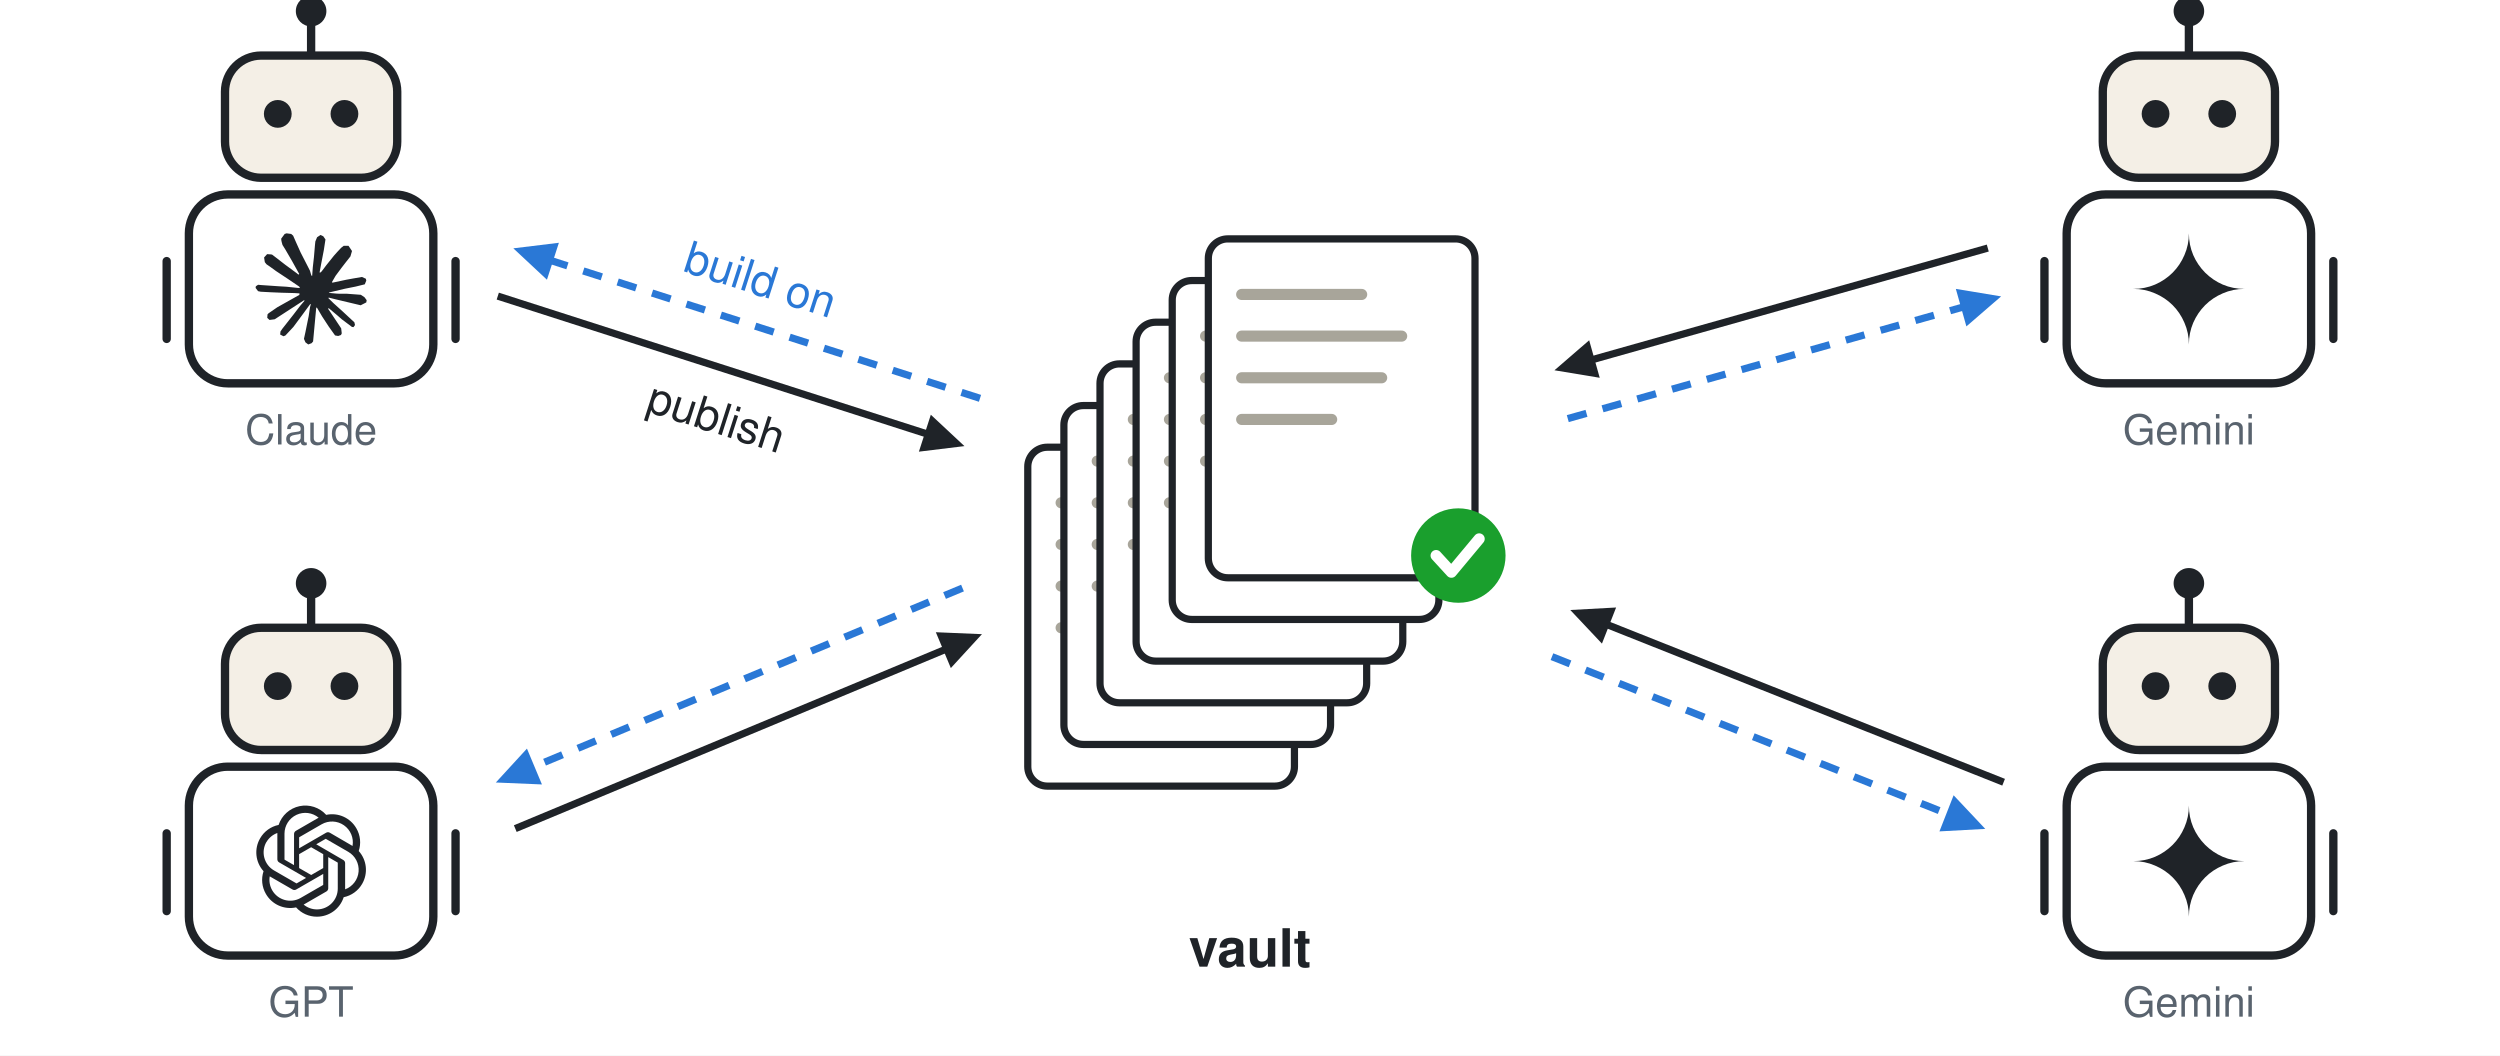
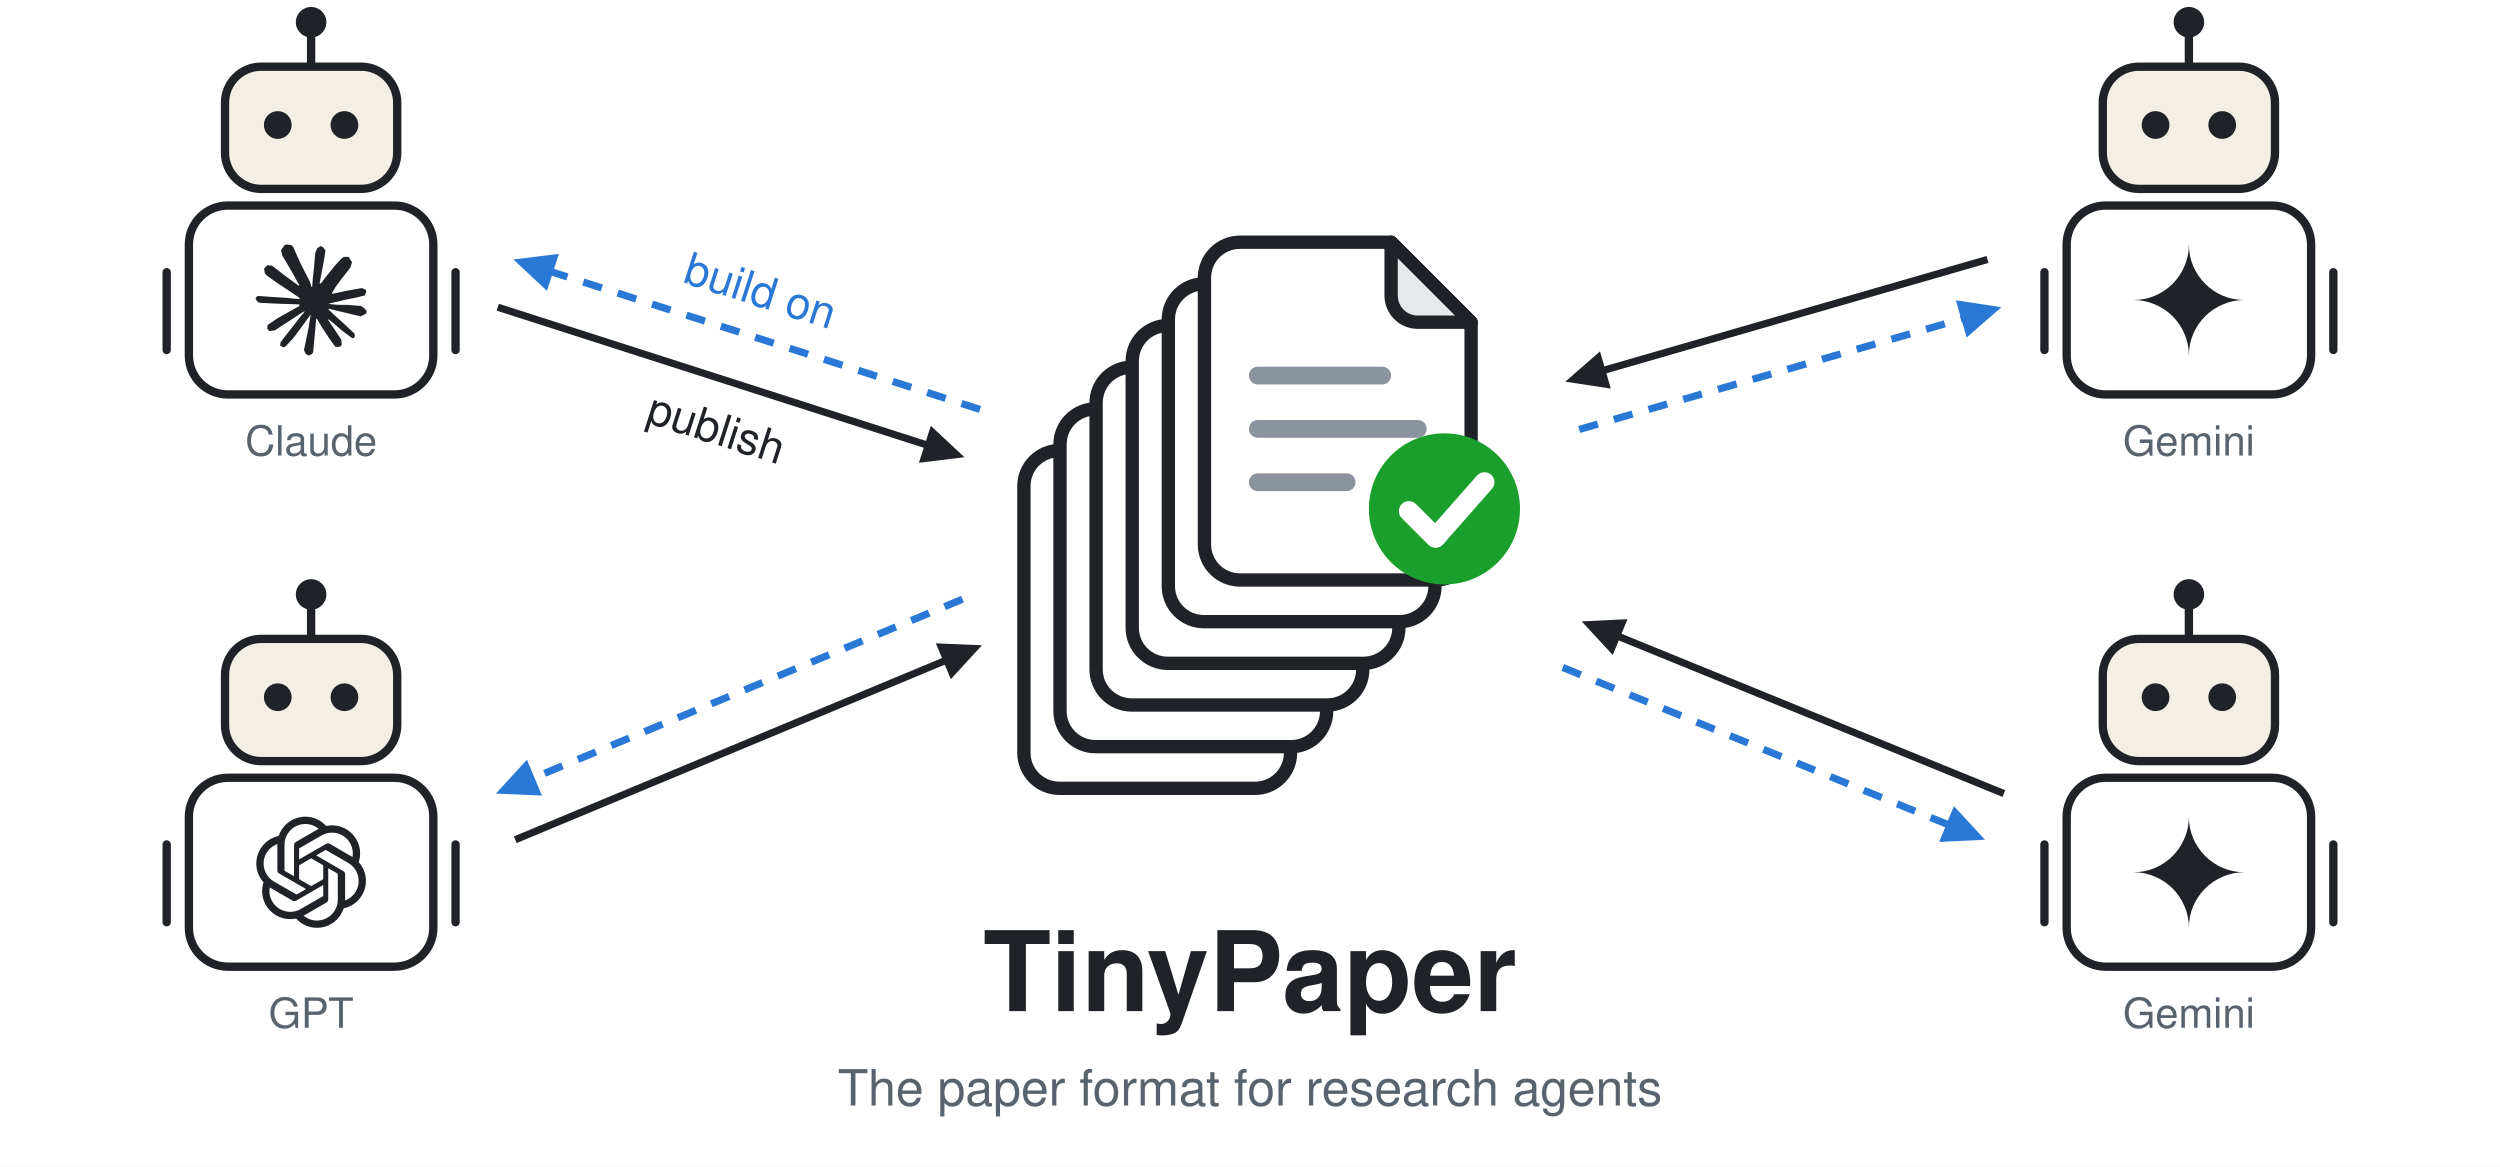
- <svg xmlns="http://www.w3.org/2000/svg" viewBox="0 24 900 380" role="img" aria-label="Agents from different providers publish papers to a vault and build on each other's papers">
+ <svg xmlns="http://www.w3.org/2000/svg" viewBox="0 20 900 420" role="img" aria-label="TinyPaper: the paper format for research agents. Agents from different providers publish papers to a shared pile and build on each other's papers.">
  <style>
- .bg{fill:#ffffff}.ink{fill:#1f2328}.sk{stroke:#1f2328;fill:none}.head{fill:#f4efe6;stroke:#1f2328}.body{fill:#ffffff;stroke:#1f2328}
- .rule{stroke:#a8a59a}.good{fill:#1a9f2d}.tick{stroke:#ffffff;fill:none}.q{fill:#59636e}.bl{fill:#2a78d6}.bls{stroke:#2a78d6}
+ .bg{fill:#ffffff}.ink{fill:#1f2328}.sk{stroke:#1f2328;fill:none}.head{fill:#f4efe6;stroke:#1f2328}.body{fill:#ffffff;stroke:#1f2328}.fold{fill:#e6e8eb;stroke:#1f2328}
+ .rule{stroke:#8b949e}.good{fill:#1a9f2d}.tick{stroke:#ffffff;fill:none}.q{fill:#59636e}.bl{fill:#2a78d6}.bls{stroke:#2a78d6}
text{font-family:-apple-system,BlinkMacSystemFont,"Segoe UI",Helvetica,Arial,sans-serif}
- @media (prefers-color-scheme: dark){.bg{fill:#0d1117}.ink{fill:#e6edf3}.sk{stroke:#e6edf3}.head{fill:#30363d;stroke:#e6edf3}.body{fill:#161b22;stroke:#e6edf3}
- .rule{stroke:#6e7681}.good{fill:#3fb950}.tick{stroke:#0d1117}.q{fill:#9198a1}.bl{fill:#58a6ff}.bls{stroke:#58a6ff}}
+ @media (prefers-color-scheme: dark){.bg{fill:#0d1117}.ink{fill:#e6edf3}.sk{stroke:#e6edf3}.head{fill:#30363d;stroke:#e6edf3}.body{fill:#161b22;stroke:#e6edf3}.fold{fill:#30363d;stroke:#e6edf3}
+ .rule{stroke:#8b949e}.good{fill:#3fb950}.tick{stroke:#0d1117}.q{fill:#9198a1}.bl{fill:#58a6ff}.bls{stroke:#58a6ff}}
</style>
-   <rect class="bg" y="24" width="900" height="380" />
-   <rect class="body" x="370.0" y="185.0" width="96" height="122" rx="7" stroke-width="2.6" />
-   <line class="rule" x1="382.0" y1="205.0" x2="425.2" y2="205.0" stroke-width="4" stroke-linecap="round" />
-   <line class="rule" x1="382.0" y1="220.0" x2="439.6" y2="220.0" stroke-width="4" stroke-linecap="round" />
-   <line class="rule" x1="382.0" y1="235.0" x2="432.4" y2="235.0" stroke-width="4" stroke-linecap="round" />
-   <line class="rule" x1="382.0" y1="250.0" x2="414.4" y2="250.0" stroke-width="4" stroke-linecap="round" />
-   <rect class="body" x="383.0" y="170.0" width="96" height="122" rx="7" stroke-width="2.6" />
-   <line class="rule" x1="395.0" y1="190.0" x2="438.2" y2="190.0" stroke-width="4" stroke-linecap="round" />
-   <line class="rule" x1="395.0" y1="205.0" x2="452.6" y2="205.0" stroke-width="4" stroke-linecap="round" />
-   <line class="rule" x1="395.0" y1="220.0" x2="445.4" y2="220.0" stroke-width="4" stroke-linecap="round" />
-   <line class="rule" x1="395.0" y1="235.0" x2="427.4" y2="235.0" stroke-width="4" stroke-linecap="round" />
-   <rect class="body" x="396.0" y="155.0" width="96" height="122" rx="7" stroke-width="2.6" />
-   <line class="rule" x1="408.0" y1="175.0" x2="451.2" y2="175.0" stroke-width="4" stroke-linecap="round" />
-   <line class="rule" x1="408.0" y1="190.0" x2="465.6" y2="190.0" stroke-width="4" stroke-linecap="round" />
-   <line class="rule" x1="408.0" y1="205.0" x2="458.4" y2="205.0" stroke-width="4" stroke-linecap="round" />
-   <line class="rule" x1="408.0" y1="220.0" x2="440.4" y2="220.0" stroke-width="4" stroke-linecap="round" />
-   <rect class="body" x="409.0" y="140.0" width="96" height="122" rx="7" stroke-width="2.6" />
-   <line class="rule" x1="421.0" y1="160.0" x2="464.2" y2="160.0" stroke-width="4" stroke-linecap="round" />
-   <line class="rule" x1="421.0" y1="175.0" x2="478.6" y2="175.0" stroke-width="4" stroke-linecap="round" />
-   <line class="rule" x1="421.0" y1="190.0" x2="471.4" y2="190.0" stroke-width="4" stroke-linecap="round" />
-   <line class="rule" x1="421.0" y1="205.0" x2="453.4" y2="205.0" stroke-width="4" stroke-linecap="round" />
-   <rect class="body" x="422.0" y="125.0" width="96" height="122" rx="7" stroke-width="2.6" />
-   <line class="rule" x1="434.0" y1="145.0" x2="477.2" y2="145.0" stroke-width="4" stroke-linecap="round" />
-   <line class="rule" x1="434.0" y1="160.0" x2="491.6" y2="160.0" stroke-width="4" stroke-linecap="round" />
-   <line class="rule" x1="434.0" y1="175.0" x2="484.4" y2="175.0" stroke-width="4" stroke-linecap="round" />
-   <line class="rule" x1="434.0" y1="190.0" x2="466.4" y2="190.0" stroke-width="4" stroke-linecap="round" />
-   <rect class="body" x="435.0" y="110.0" width="96" height="122" rx="7" stroke-width="2.6" />
-   <line class="rule" x1="447.0" y1="130.0" x2="490.2" y2="130.0" stroke-width="4" stroke-linecap="round" />
-   <line class="rule" x1="447.0" y1="145.0" x2="504.6" y2="145.0" stroke-width="4" stroke-linecap="round" />
-   <line class="rule" x1="447.0" y1="160.0" x2="497.4" y2="160.0" stroke-width="4" stroke-linecap="round" />
-   <line class="rule" x1="447.0" y1="175.0" x2="479.4" y2="175.0" stroke-width="4" stroke-linecap="round" />
-   <circle class="good" cx="525.0" cy="224.0" r="17" />
-   <path class="tick" d="M517.0 224.0l5.5 6 10-12" stroke-width="4" stroke-linecap="round" stroke-linejoin="round" />
-   <text class="ink" x="450" y="372" font-size="19" font-weight="600" text-anchor="middle">vault</text>
+   <rect class="bg" y="20" width="900" height="420" />
+   <g transform="translate(346.2 166.2) scale(1.6)">
+     <path class="body" d="M22 10h34l18 18v50a8 8 0 0 1-8 8H22a8 8 0 0 1-8-8V18a8 8 0 0 1 8-8z" stroke-width="3" stroke-linejoin="round" />
+   </g>
+   <g transform="translate(359.2 151.2) scale(1.6)">
+     <path class="body" d="M22 10h34l18 18v50a8 8 0 0 1-8 8H22a8 8 0 0 1-8-8V18a8 8 0 0 1 8-8z" stroke-width="3" stroke-linejoin="round" />
+   </g>
+   <g transform="translate(372.2 136.2) scale(1.6)">
+     <path class="body" d="M22 10h34l18 18v50a8 8 0 0 1-8 8H22a8 8 0 0 1-8-8V18a8 8 0 0 1 8-8z" stroke-width="3" stroke-linejoin="round" />
+   </g>
+   <g transform="translate(385.2 121.2) scale(1.6)">
+     <path class="body" d="M22 10h34l18 18v50a8 8 0 0 1-8 8H22a8 8 0 0 1-8-8V18a8 8 0 0 1 8-8z" stroke-width="3" stroke-linejoin="round" />
+   </g>
+   <g transform="translate(398.2 106.2) scale(1.6)">
+     <path class="body" d="M22 10h34l18 18v50a8 8 0 0 1-8 8H22a8 8 0 0 1-8-8V18a8 8 0 0 1 8-8z" stroke-width="3" stroke-linejoin="round" />
+   </g>
+   <g transform="translate(411.2 91.2) scale(1.6)">
+     <path class="body" d="M22 10h34l18 18v50a8 8 0 0 1-8 8H22a8 8 0 0 1-8-8V18a8 8 0 0 1 8-8z" stroke-width="3" stroke-linejoin="round" />
+     <path class="fold" d="M56 10v12a6 6 0 0 0 6 6h12z" stroke-width="3" stroke-linejoin="round" />
+     <g class="rule" stroke-width="4" stroke-linecap="round">
+       <path d="M26 40h28" />
+       <path d="M26 52h36" />
+       <path d="M26 64h20" />
+     </g>
+     <circle class="good" cx="68" cy="70" r="17" />
+     <path class="tick" d="M60 70.5l6 6 11-12.5" stroke-width="4.5" stroke-linecap="round" stroke-linejoin="round" />
+   </g>
+   <text class="ink" x="450" y="384" font-size="40" font-weight="700" text-anchor="middle">TinyPaper</text>
+   <text class="q" x="450" y="418" font-size="18" text-anchor="middle">The paper format for research agents</text>
  <line class="sk" x1="112" y1="44" x2="112" y2="32" stroke-width="3" />
  <circle class="ink" cx="112" cy="28" r="5.5" />
  <rect class="head" x="81" y="44" width="62" height="44" rx="13" stroke-width="3" />
  <circle class="ink" cx="100" cy="65" r="5" />
  <circle class="ink" cx="124" cy="65" r="5" />
  <line class="sk" x1="60" y1="118" x2="60" y2="146" stroke-width="3" stroke-linecap="round" />
  <line class="sk" x1="164" y1="118" x2="164" y2="146" stroke-width="3" stroke-linecap="round" />
  <rect class="body" x="68" y="94" width="88" height="68" rx="14" stroke-width="3" />
  <path class="ink" transform="translate(92 108) scale(1.667)" d="m4.714 15.956 4.717-2.647.079-.231-.079-.128h-.231l-.789-.049-2.696-.073-2.337-.097-2.265-.121-.571-.121-.534-.704.055-.352.48-.322.686.061 1.518.103 2.277.158 1.651.097 2.447.255h.389l.055-.158-.134-.097-.103-.097L6.973 9.836l-2.55-1.688-1.336-.971-.723-.492-.364-.461-.158-1.008.656-.723.88.061.225.061.892.686 1.906 1.475 2.489 1.834.364.303.146-.103.018-.073-.164-.273-1.354-2.447-1.445-2.489-.643-1.032-.17-.619c-.061-.255-.103-.467-.103-.729L6.287.134 6.7 0l.996.134.419.364.619 1.415 1.002 2.228 1.554 3.03.455.898.243.832.091.255h.158v-.146l.128-1.706.237-2.095.231-2.696.079-.759.376-.911.747-.492.583.279.48.686-.067.443-.285 1.852-.559 2.902-.364 1.943h.212l.243-.243.984-1.305 1.651-2.064.729-.82.85-.905.546-.431h1.032l.759 1.129-.34 1.166-1.062 1.348-.88 1.141-1.263 1.7-.789 1.36.073.109.188-.018 2.853-.607 1.542-.279 1.84-.316.832.389.091.395-.328.807-1.967.486-2.307.461-3.436.814-.043.03.049.061 1.548.146.662.036h1.621l3.018.225.789.522.474.638-.079.486-1.214.619-1.639-.389-3.825-.911-1.311-.328h-.182v.109l1.093 1.069 2.003 1.809 2.507 2.331.128.577-.322.455-.34-.049-2.204-1.657-.85-.747-1.925-1.621h-.128v.17l.443.65 2.344 3.521.121 1.081-.17.352-.607.212-.668-.121-1.372-1.925L14.38 17.959l-1.141-1.943-.14.079-.674 7.255-.316.37-.729.279-.607-.461-.322-.747.322-1.475.389-1.925.316-1.53.285-1.9.17-.631-.012-.043-.14.018-1.433 1.967-2.18 2.945-1.724 1.846-.413.164-.716-.37.067-.662.401-.589 2.386-3.036 1.439-1.882.929-1.087-.006-.158h-.055l-6.338 4.116-1.129.146-.486-.455.061-.747.231-.243 1.906-1.311Z" />
  <text class="q" x="112" y="184" font-size="15" text-anchor="middle">Claude</text>
  <line class="sk" x1="179.2" y1="130.6" x2="334.9" y2="180.6" stroke-width="2.6" />
  <polygon class="ink" points="347.2,184.6 330.8,186.6 335.1,173.3" />
  <line class="bls" x1="352.8" y1="167.4" x2="197.1" y2="117.4" stroke-width="2.6" stroke-dasharray="7 6" />
  <polygon class="bl" points="184.8,113.4 201.2,111.4 196.9,124.7" />
  <text class="bl" transform="translate(272.1 130.0) rotate(17.8)" font-size="16" text-anchor="middle">build on</text>
  <text class="ink" transform="translate(256.2 179.5) rotate(17.8)" font-size="16" text-anchor="middle">publish</text>
  <line class="sk" x1="112" y1="250" x2="112" y2="238" stroke-width="3" />
  <circle class="ink" cx="112" cy="234" r="5.5" />
  <rect class="head" x="81" y="250" width="62" height="44" rx="13" stroke-width="3" />
  <circle class="ink" cx="100" cy="271" r="5" />
  <circle class="ink" cx="124" cy="271" r="5" />
  <line class="sk" x1="60" y1="324" x2="60" y2="352" stroke-width="3" stroke-linecap="round" />
  <line class="sk" x1="164" y1="324" x2="164" y2="352" stroke-width="3" stroke-linecap="round" />
  <rect class="body" x="68" y="300" width="88" height="68" rx="14" stroke-width="3" />
  <path class="ink" transform="translate(92 314) scale(1.667)" d="M22.282 9.821a5.985 5.985 0 0 0-.516-4.911 6.046 6.046 0 0 0-6.51-2.9A6.065 6.065 0 0 0 4.981 4.182a5.985 5.985 0 0 0-3.998 2.9 6.046 6.046 0 0 0 .743 7.097 5.98 5.98 0 0 0 .511 4.911 6.051 6.051 0 0 0 6.515 2.9A5.985 5.985 0 0 0 13.26 24a6.056 6.056 0 0 0 5.772-4.206 5.989 5.989 0 0 0 3.998-2.9 6.056 6.056 0 0 0-.748-7.073zm-9.022 12.608a4.476 4.476 0 0 1-2.876-1.041l.142-.08 4.778-2.758a.795.795 0 0 0 .393-.681v-6.737l2.02 1.169a.071.071 0 0 1 .038.052v5.583a4.504 4.504 0 0 1-4.495 4.494zm-9.661-4.125a4.471 4.471 0 0 1-.535-3.014l.142.085 4.783 2.758a.771.771 0 0 0 .781 0l5.843-3.369v2.332a.08.08 0 0 1-.033.061L9.74 19.95a4.499 4.499 0 0 1-6.141-1.646zM2.341 7.896a4.485 4.485 0 0 1 2.365-1.973V11.6a.766.766 0 0 0 .388.676l5.814 3.354-2.02 1.169a.076.076 0 0 1-.071 0l-4.83-2.787A4.504 4.504 0 0 1 2.341 7.872zm16.596 3.856L13.104 8.364 15.119 7.2a.076.076 0 0 1 .071 0l4.83 2.791a4.494 4.494 0 0 1-.676 8.104v-5.677a.79.79 0 0 0-.407-.667zm2.011-3.023l-.142-.085-4.774-2.782a.776.776 0 0 0-.785 0L9.409 9.23V6.897a.066.066 0 0 1 .028-.061l4.83-2.787a4.499 4.499 0 0 1 6.68 4.66zM8.306 12.863l-2.02-1.164a.08.08 0 0 1-.038-.057V6.074a4.499 4.499 0 0 1 7.376-3.454l-.142.081L8.704 5.459a.795.795 0 0 0-.393.681zm1.098-2.365l2.602-1.5 2.607 1.5v2.999l-2.597 1.5-2.607-1.5Z" />
  <text class="q" x="112" y="390" font-size="15" text-anchor="middle">GPT</text>
  <line class="sk" x1="185.5" y1="322.3" x2="341.5" y2="257.3" stroke-width="2.6" />
  <polygon class="ink" points="353.5,252.3 342.3,264.5 336.9,251.6" />
  <line class="bls" x1="346.5" y1="235.7" x2="190.5" y2="300.7" stroke-width="2.6" stroke-dasharray="7 6" />
  <polygon class="bl" points="178.5,305.7 189.7,293.5 195.1,306.4" />
  <line class="sk" x1="788" y1="44" x2="788" y2="32" stroke-width="3" />
  <circle class="ink" cx="788" cy="28" r="5.5" />
  <rect class="head" x="757" y="44" width="62" height="44" rx="13" stroke-width="3" />
  <circle class="ink" cx="776" cy="65" r="5" />
  <circle class="ink" cx="800" cy="65" r="5" />
  <line class="sk" x1="736" y1="118" x2="736" y2="146" stroke-width="3" stroke-linecap="round" />
  <line class="sk" x1="840" y1="118" x2="840" y2="146" stroke-width="3" stroke-linecap="round" />
  <rect class="body" x="744" y="94" width="88" height="68" rx="14" stroke-width="3" />
  <path class="ink" transform="translate(768 108) scale(1.667)" d="M11.04 19.32Q12 21.51 12 24q0-2.49.93-4.68.96-2.19 2.58-3.81t3.81-2.55Q21.51 12 24 12q-2.49 0-4.68-.93a12.3 12.3 0 0 1-3.81-2.58 12.3 12.3 0 0 1-2.58-3.81Q12 2.49 12 0q0 2.49-.96 4.68-.93 2.19-2.55 3.81a12.3 12.3 0 0 1-3.81 2.58Q2.49 12 0 12q2.49 0 4.68.96 2.19.93 3.81 2.55t2.55 3.81" />
  <text class="q" x="788" y="184" font-size="15" text-anchor="middle">Gemini</text>
-   <line class="sk" x1="715.6" y1="113.3" x2="572.1" y2="153.8" stroke-width="2.6" />
-   <polygon class="ink" points="559.6,157.3 572.1,146.5 575.9,160.0" />
-   <line class="bls" x1="564.4" y1="174.7" x2="707.9" y2="134.2" stroke-width="2.6" stroke-dasharray="7 6" />
-   <polygon class="bl" points="720.4,130.7 707.9,141.5 704.1,128.0" />
+   <line class="sk" x1="715.5" y1="113.4" x2="576.0" y2="153.7" stroke-width="2.6" />
+   <polygon class="ink" points="563.5,157.4 576.0,146.5 579.9,159.9" />
+   <line class="bls" x1="568.5" y1="174.6" x2="708.0" y2="134.3" stroke-width="2.6" stroke-dasharray="7 6" />
+   <polygon class="bl" points="720.5,130.6 708.0,141.5 704.1,128.1" />
  <line class="sk" x1="788" y1="250" x2="788" y2="238" stroke-width="3" />
  <circle class="ink" cx="788" cy="234" r="5.5" />
  <rect class="head" x="757" y="250" width="62" height="44" rx="13" stroke-width="3" />
  <circle class="ink" cx="776" cy="271" r="5" />
  <circle class="ink" cx="800" cy="271" r="5" />
  <line class="sk" x1="736" y1="324" x2="736" y2="352" stroke-width="3" stroke-linecap="round" />
  <line class="sk" x1="840" y1="324" x2="840" y2="352" stroke-width="3" stroke-linecap="round" />
  <rect class="body" x="744" y="300" width="88" height="68" rx="14" stroke-width="3" />
  <path class="ink" transform="translate(768 314) scale(1.667)" d="M11.04 19.32Q12 21.51 12 24q0-2.49.93-4.68.96-2.19 2.58-3.81t3.81-2.55Q21.51 12 24 12q-2.49 0-4.68-.93a12.3 12.3 0 0 1-3.81-2.58 12.3 12.3 0 0 1-2.58-3.81Q12 2.49 12 0q0 2.49-.96 4.68-.93 2.19-2.55 3.81a12.3 12.3 0 0 1-3.81 2.58Q2.49 12 0 12q2.49 0 4.68.96 2.19.93 3.81 2.55t2.55 3.81" />
  <text class="q" x="788" y="390" font-size="15" text-anchor="middle">Gemini</text>
-   <line class="sk" x1="721.3" y1="305.6" x2="577.4" y2="248.4" stroke-width="2.6" />
-   <polygon class="ink" points="565.3,243.6 581.8,242.7 576.7,255.7" />
-   <line class="bls" x1="558.7" y1="260.4" x2="702.6" y2="317.6" stroke-width="2.6" stroke-dasharray="7 6" />
-   <polygon class="bl" points="714.7,322.4 698.2,323.3 703.3,310.3" />
+   <line class="sk" x1="721.4" y1="305.7" x2="581.4" y2="248.6" stroke-width="2.6" />
+   <polygon class="ink" points="569.4,243.7 585.9,242.9 580.6,255.8" />
+   <line class="bls" x1="562.6" y1="260.3" x2="702.6" y2="317.4" stroke-width="2.6" stroke-dasharray="7 6" />
+   <polygon class="bl" points="714.6,322.3 698.1,323.1 703.4,310.2" />
</svg>
